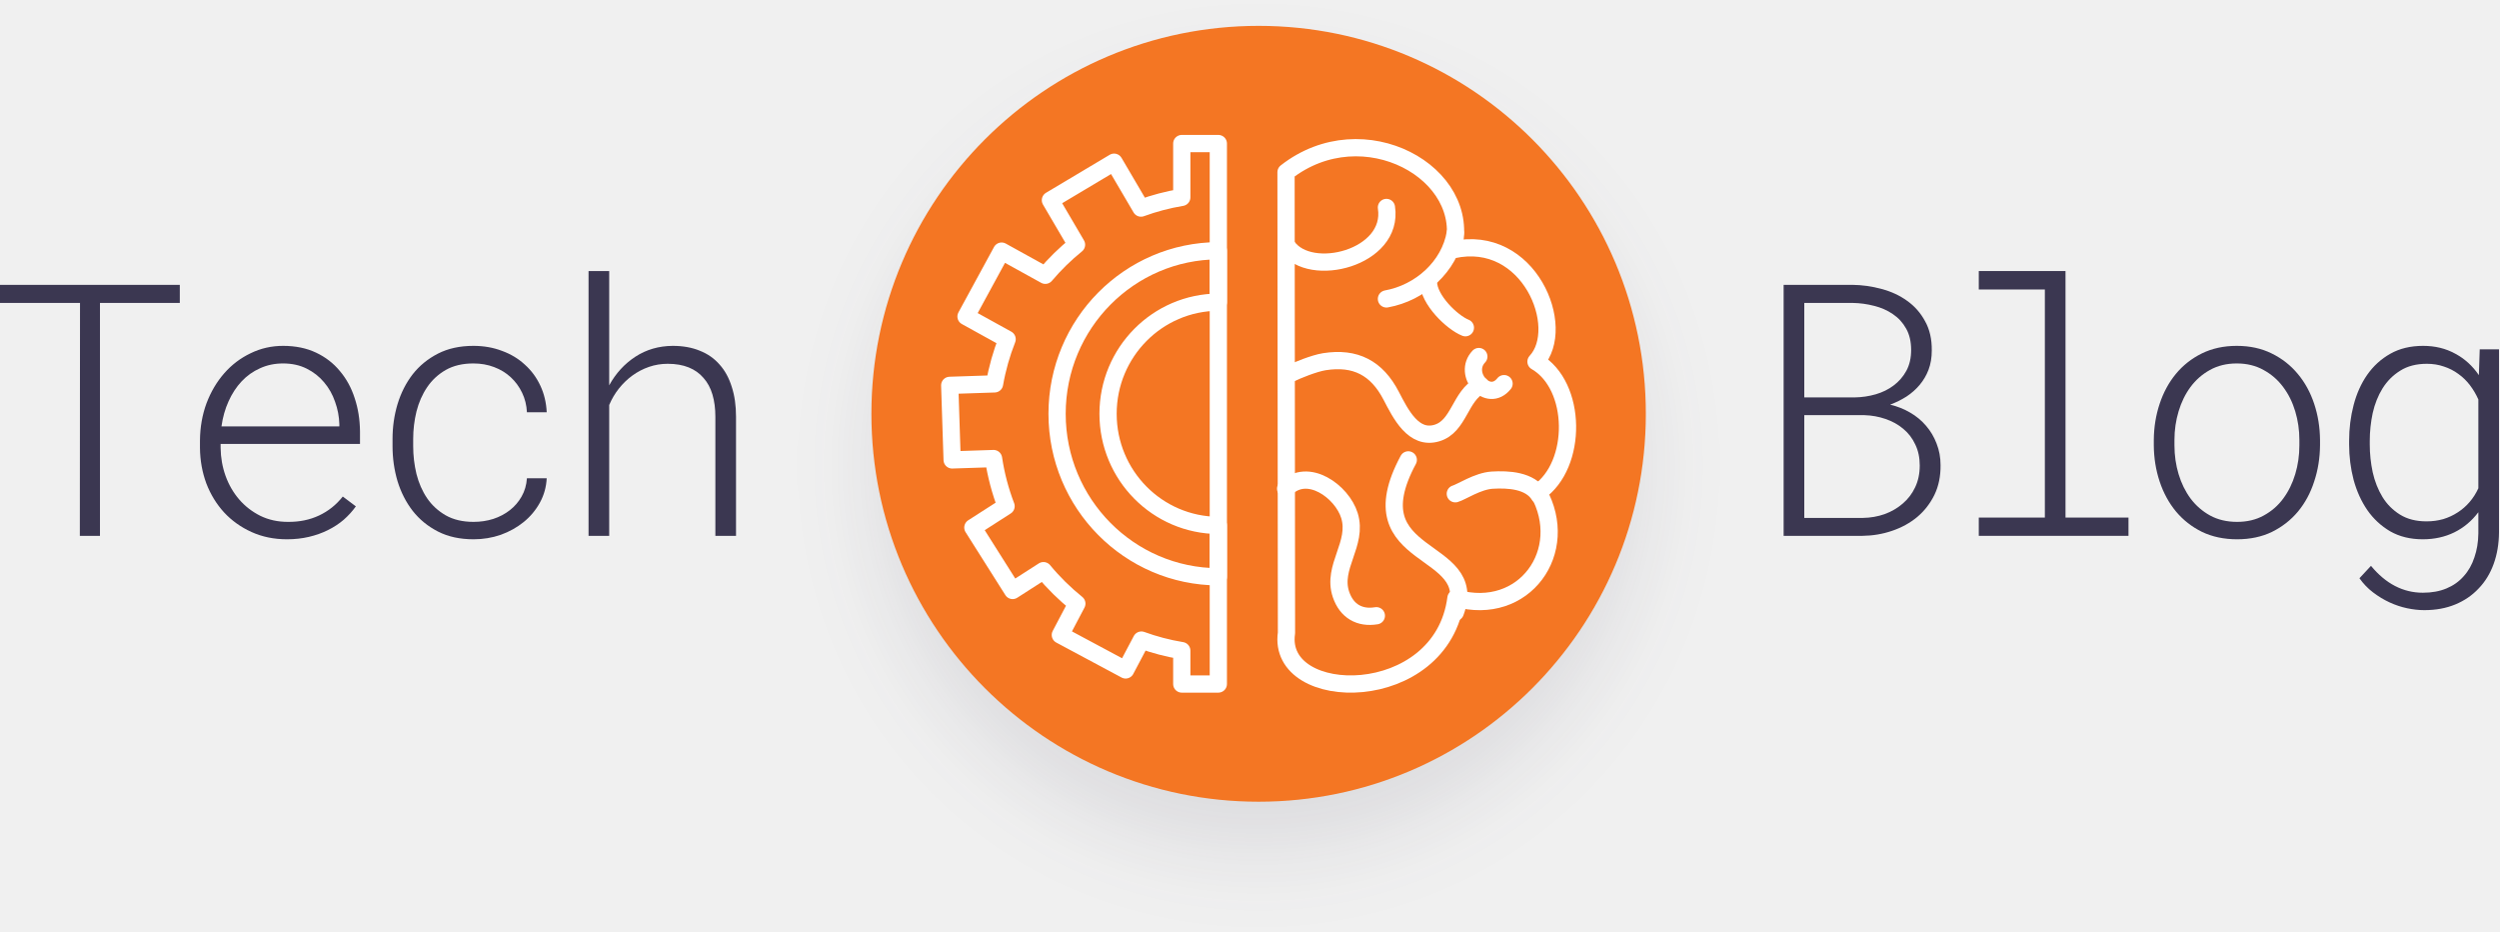
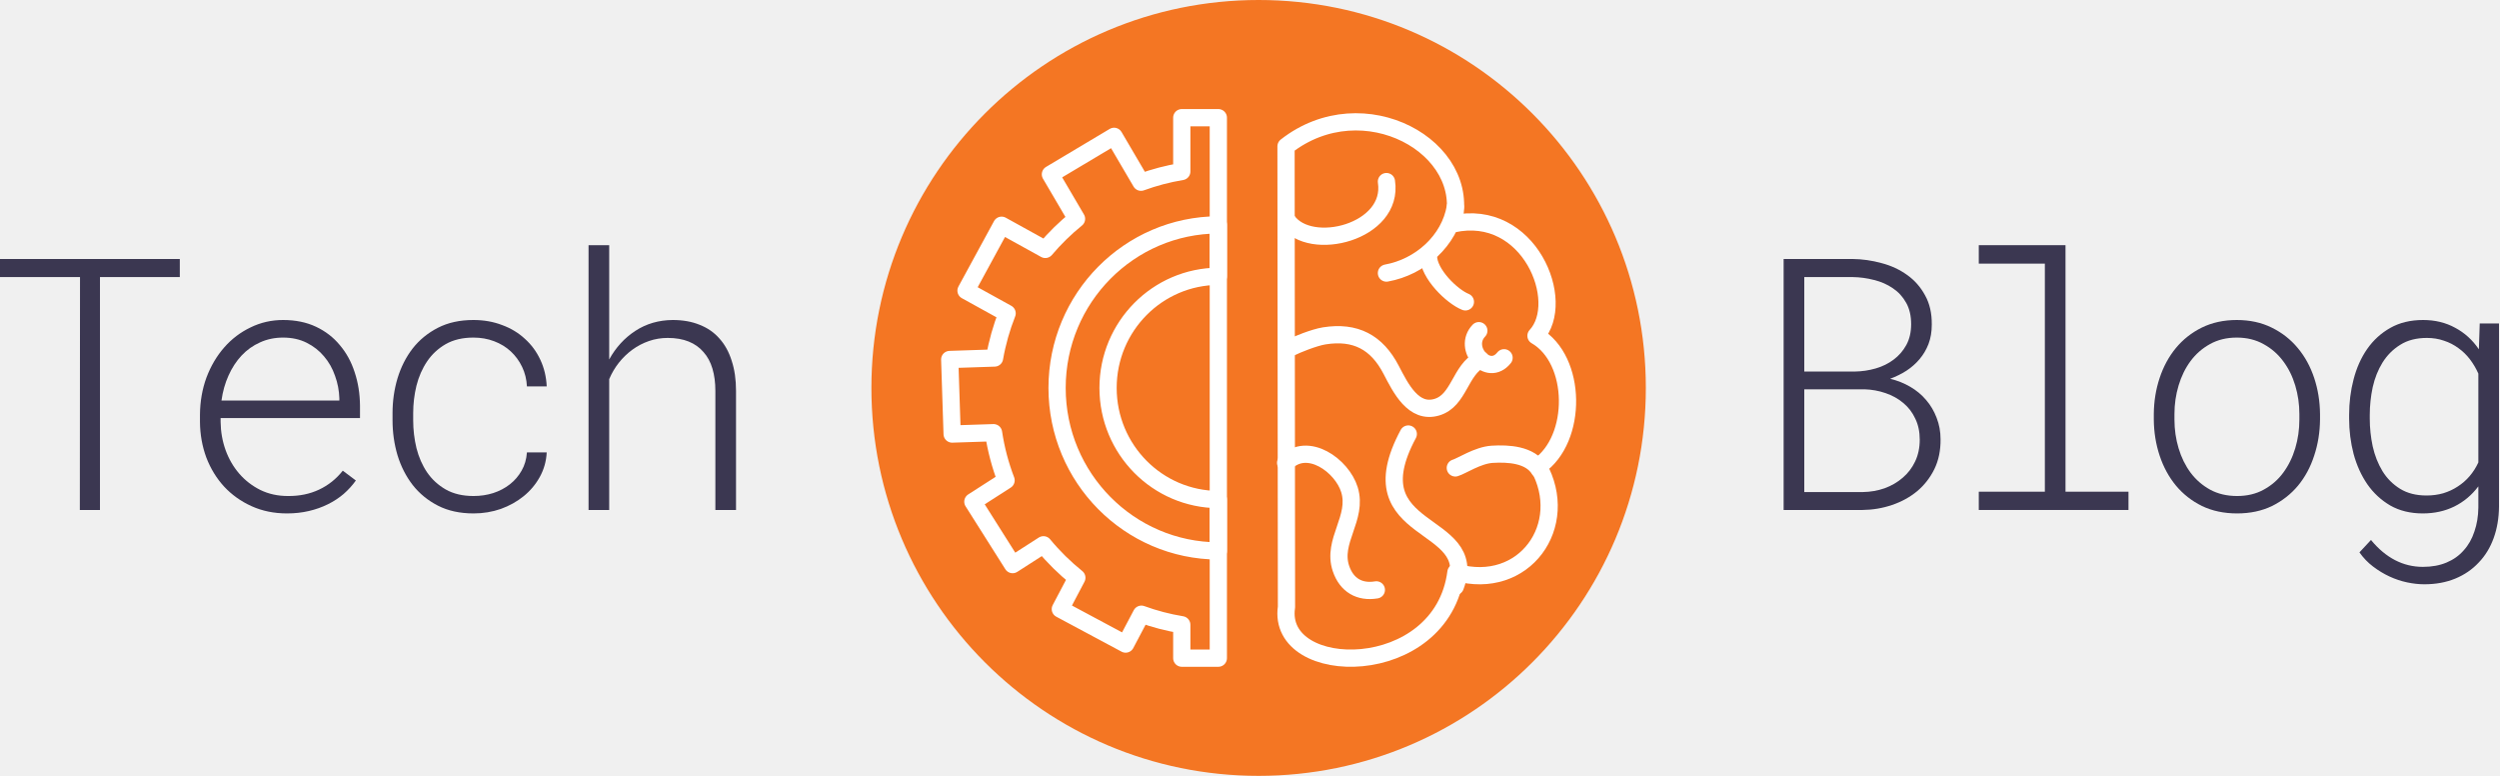
- <svg xmlns="http://www.w3.org/2000/svg" width="580" height="216" viewBox="0 0 580 216" fill="none">
-   <path d="M41.734 70.281H23.203V124.315H18.531L18.571 70.281H0V66.082H41.734V70.281Z" fill="#3B3751" />
-   <path d="M66.62 125.115C63.611 125.115 60.869 124.555 58.393 123.435C55.916 122.315 53.786 120.795 52.003 118.875C50.245 116.956 48.874 114.716 47.889 112.156C46.931 109.57 46.438 106.823 46.411 103.917V102.197C46.438 99.104 46.944 96.225 47.929 93.558C48.941 90.892 50.312 88.572 52.043 86.599C53.773 84.626 55.81 83.08 58.153 81.96C60.496 80.813 63.012 80.24 65.701 80.24C68.576 80.24 71.119 80.76 73.329 81.8C75.539 82.84 77.389 84.266 78.88 86.079C80.398 87.866 81.543 89.959 82.315 92.359C83.114 94.758 83.526 97.331 83.553 100.078V102.997H51.204V103.917C51.231 106.184 51.617 108.357 52.362 110.436C53.108 112.489 54.159 114.303 55.517 115.876C56.875 117.449 58.512 118.715 60.429 119.675C62.346 120.608 64.476 121.075 66.819 121.075C69.482 121.102 71.891 120.608 74.048 119.595C76.204 118.582 78.042 117.116 79.559 115.196L82.594 117.475C81.796 118.595 80.85 119.635 79.759 120.595C78.667 121.528 77.442 122.328 76.085 122.995C74.753 123.661 73.289 124.181 71.692 124.555C70.094 124.928 68.403 125.115 66.62 125.115ZM65.701 84.32C63.758 84.32 61.974 84.693 60.349 85.439C58.725 86.159 57.301 87.172 56.076 88.479C54.852 89.785 53.84 91.332 53.041 93.118C52.242 94.878 51.697 96.811 51.404 98.918H78.76V98.398C78.707 96.611 78.374 94.878 77.762 93.198C77.176 91.492 76.324 89.986 75.206 88.679C74.115 87.373 72.77 86.319 71.172 85.519C69.575 84.719 67.751 84.32 65.701 84.32Z" fill="#3B3751" />
-   <path d="M109.916 121.075C111.514 121.075 113.031 120.848 114.469 120.395C115.933 119.915 117.225 119.235 118.343 118.355C119.461 117.475 120.366 116.422 121.058 115.196C121.777 113.943 122.19 112.529 122.297 110.956H126.889C126.783 113.009 126.25 114.902 125.292 116.636C124.333 118.369 123.082 119.862 121.538 121.115C119.993 122.368 118.223 123.355 116.226 124.075C114.229 124.768 112.126 125.115 109.916 125.115C106.748 125.115 103.992 124.515 101.649 123.315C99.306 122.115 97.349 120.515 95.778 118.515C94.234 116.516 93.063 114.223 92.264 111.636C91.492 109.023 91.106 106.317 91.106 103.517V101.837C91.106 99.038 91.492 96.345 92.264 93.758C93.063 91.145 94.234 88.839 95.778 86.839C97.349 84.839 99.306 83.24 101.649 82.04C103.992 80.84 106.734 80.24 109.876 80.24C112.272 80.24 114.482 80.627 116.506 81.4C118.556 82.146 120.326 83.213 121.817 84.6C123.335 85.959 124.533 87.586 125.412 89.479C126.29 91.345 126.783 93.398 126.889 95.638H122.297C122.217 94.012 121.844 92.505 121.178 91.119C120.513 89.732 119.634 88.532 118.542 87.519C117.451 86.506 116.16 85.719 114.669 85.159C113.204 84.6 111.607 84.32 109.876 84.32C107.373 84.32 105.23 84.826 103.446 85.839C101.689 86.853 100.251 88.186 99.133 89.839C98.015 91.492 97.189 93.372 96.657 95.478C96.151 97.558 95.898 99.678 95.898 101.837V103.517C95.898 105.704 96.151 107.85 96.657 109.956C97.189 112.063 98.015 113.943 99.133 115.596C100.251 117.222 101.689 118.542 103.446 119.555C105.23 120.568 107.387 121.075 109.916 121.075Z" fill="#3B3751" />
-   <path d="M141.391 89.399C142.909 86.626 144.932 84.413 147.462 82.76C149.991 81.106 152.88 80.267 156.128 80.24C158.497 80.24 160.588 80.613 162.398 81.36C164.235 82.08 165.766 83.146 166.991 84.559C168.242 85.946 169.187 87.666 169.826 89.719C170.492 91.745 170.825 94.065 170.825 96.678V124.315H166.032V96.678C166.032 94.758 165.806 93.038 165.353 91.519C164.901 89.999 164.208 88.719 163.277 87.679C162.371 86.612 161.227 85.799 159.842 85.239C158.458 84.679 156.833 84.4 154.97 84.4C153.452 84.4 152.001 84.639 150.617 85.119C149.232 85.599 147.954 86.266 146.783 87.119C145.611 87.972 144.56 88.986 143.628 90.159C142.722 91.305 141.977 92.572 141.391 93.958V124.315H136.599V62.882H141.391V89.399Z" fill="#3B3751" />
-   <path d="M413.968 124.315V66.082H429.863C432.206 66.108 434.482 66.428 436.692 67.042C438.928 67.628 440.912 68.548 442.642 69.801C444.373 71.028 445.758 72.601 446.796 74.521C447.861 76.414 448.38 78.68 448.353 81.32C448.353 82.973 448.1 84.466 447.595 85.799C447.089 87.106 446.397 88.279 445.518 89.319C444.666 90.332 443.654 91.225 442.483 91.999C441.311 92.745 440.047 93.372 438.689 93.878C440.366 94.278 441.91 94.891 443.321 95.718C444.759 96.545 445.997 97.571 447.036 98.798C448.074 99.998 448.886 101.371 449.472 102.917C450.084 104.464 450.39 106.13 450.39 107.917C450.417 110.503 449.938 112.809 448.952 114.836C447.967 116.836 446.636 118.542 444.959 119.955C443.281 121.342 441.338 122.408 439.128 123.155C436.945 123.901 434.655 124.288 432.259 124.315H413.968ZM418.76 96.318V120.155H432.379C434.136 120.129 435.813 119.835 437.411 119.275C439.008 118.689 440.406 117.875 441.604 116.836C442.829 115.796 443.787 114.543 444.48 113.076C445.198 111.583 445.558 109.89 445.558 107.997C445.558 106.157 445.212 104.53 444.519 103.117C443.854 101.677 442.922 100.464 441.724 99.478C440.552 98.491 439.181 97.731 437.61 97.198C436.066 96.665 434.442 96.371 432.738 96.318H418.76ZM418.76 92.198H430.462C432.139 92.172 433.763 91.932 435.334 91.479C436.905 91.025 438.289 90.345 439.487 89.439C440.712 88.532 441.697 87.399 442.443 86.039C443.188 84.679 443.561 83.066 443.561 81.2C443.561 79.253 443.175 77.6 442.403 76.24C441.631 74.854 440.606 73.734 439.328 72.881C438.05 72.001 436.599 71.361 434.975 70.961C433.35 70.534 431.686 70.308 429.982 70.281H418.76V92.198Z" fill="#3B3751" />
-   <path d="M459.261 62.882H479.389V120.075H494.006V124.315H459.261V120.075H474.597V67.162H459.261V62.882Z" fill="#3B3751" />
-   <path d="M499.882 102.037C499.908 99.104 500.361 96.318 501.24 93.678C502.118 91.039 503.369 88.732 504.994 86.759C506.644 84.759 508.654 83.173 511.024 82C513.42 80.827 516.123 80.24 519.131 80.24C522.166 80.24 524.869 80.827 527.238 82C529.635 83.173 531.658 84.759 533.309 86.759C534.96 88.732 536.224 91.039 537.103 93.678C537.982 96.318 538.434 99.104 538.461 102.037V103.357C538.434 106.29 537.982 109.077 537.103 111.716C536.251 114.356 535 116.676 533.349 118.675C531.698 120.648 529.688 122.222 527.318 123.395C524.949 124.541 522.246 125.115 519.211 125.115C516.176 125.115 513.46 124.541 511.064 123.395C508.694 122.222 506.684 120.648 505.034 118.675C503.383 116.676 502.118 114.356 501.24 111.716C500.361 109.077 499.908 106.29 499.882 103.357V102.037ZM504.674 103.357C504.674 105.65 504.994 107.863 505.633 109.996C506.272 112.129 507.203 114.023 508.428 115.676C509.653 117.302 511.157 118.609 512.941 119.595C514.752 120.582 516.842 121.075 519.211 121.075C521.554 121.075 523.618 120.582 525.401 119.595C527.212 118.609 528.716 117.302 529.914 115.676C531.139 114.023 532.071 112.129 532.71 109.996C533.349 107.863 533.668 105.65 533.668 103.357V102.037C533.668 99.771 533.349 97.571 532.71 95.438C532.071 93.305 531.139 91.425 529.914 89.799C528.69 88.146 527.172 86.826 525.361 85.839C523.551 84.826 521.474 84.32 519.131 84.32C516.788 84.32 514.712 84.826 512.901 85.839C511.117 86.826 509.613 88.146 508.388 89.799C507.19 91.425 506.272 93.305 505.633 95.438C504.994 97.571 504.674 99.771 504.674 102.037V103.357Z" fill="#3B3751" />
-   <path d="M545.215 102.277C545.215 99.398 545.561 96.638 546.253 93.998C546.946 91.332 547.997 88.986 549.408 86.959C550.846 84.906 552.63 83.28 554.76 82.08C556.916 80.853 559.459 80.24 562.388 80.24C565.157 80.24 567.633 80.84 569.816 82.04C572.026 83.213 573.863 84.879 575.327 87.039L575.527 81.04H580V123.555C579.973 126.194 579.561 128.621 578.762 130.834C577.963 133.047 576.805 134.94 575.287 136.513C573.796 138.113 571.986 139.353 569.856 140.233C567.726 141.113 565.33 141.553 562.667 141.553C561.389 141.553 560.058 141.406 558.674 141.113C557.289 140.819 555.931 140.366 554.6 139.753C553.269 139.14 551.991 138.366 550.766 137.433C549.568 136.527 548.516 135.433 547.611 134.153L550.287 131.274C553.721 135.433 557.742 137.513 562.348 137.513C564.398 137.513 566.222 137.18 567.819 136.513C569.417 135.847 570.748 134.9 571.813 133.674C572.905 132.474 573.73 131.021 574.289 129.314C574.875 127.634 575.181 125.781 575.208 123.755V118.835C573.69 120.862 571.826 122.422 569.616 123.515C567.433 124.581 564.997 125.115 562.308 125.115C559.432 125.115 556.916 124.501 554.76 123.275C552.63 122.022 550.859 120.382 549.448 118.355C548.037 116.302 546.972 113.956 546.253 111.316C545.561 108.65 545.215 105.917 545.215 103.117V102.277ZM550.007 103.117C550.007 105.277 550.234 107.423 550.686 109.556C551.166 111.69 551.924 113.609 552.963 115.316C554.001 116.996 555.359 118.355 557.036 119.395C558.714 120.435 560.764 120.955 563.187 120.955C564.544 120.955 565.836 120.782 567.06 120.435C568.285 120.062 569.403 119.542 570.415 118.875C571.453 118.209 572.372 117.409 573.171 116.476C573.996 115.516 574.675 114.449 575.208 113.276V92.678C574.675 91.479 574.023 90.372 573.251 89.359C572.479 88.346 571.587 87.479 570.575 86.759C569.563 86.013 568.445 85.439 567.22 85.039C565.995 84.613 564.678 84.4 563.266 84.4C560.817 84.4 558.754 84.933 557.076 85.999C555.399 87.039 554.028 88.412 552.963 90.119C551.924 91.799 551.166 93.705 550.686 95.838C550.234 97.971 550.007 100.118 550.007 102.277V103.117Z" fill="#3B3751" />
-   <g filter="url(#filter0_d)">
-     <ellipse cx="292.117" cy="96" rx="89.869" ry="90" fill="#F47623" />
-   </g>
-   <path d="M298.582 146.834C296.12 163.568 334.652 164.079 337.914 138.775C353.766 143.251 364.712 127.828 357.046 114.197C366.239 107.874 366.068 89.428 356.49 83.9C363.808 76.037 354.926 54.021 337.224 57.949C342.062 40.267 316.461 25.866 298.478 39.953L298.582 146.834Z" stroke="white" stroke-width="4" stroke-miterlimit="10" stroke-linecap="round" stroke-linejoin="round" />
-   <path d="M337.768 54.021C336.448 61.865 329.601 67.941 321.782 69.351" stroke="white" stroke-width="4" stroke-miterlimit="10" stroke-linecap="round" stroke-linejoin="round" />
-   <path d="M321.782 48.129C323.59 59.851 304.073 64.77 298.771 57.167" stroke="white" stroke-width="4" stroke-miterlimit="10" stroke-linecap="round" stroke-linejoin="round" />
-   <path d="M331.531 65.423C331.561 69.536 337.022 74.806 340.107 76.031" stroke="white" stroke-width="4" stroke-miterlimit="10" stroke-linecap="round" stroke-linejoin="round" />
-   <path d="M343.62 89.397C338.812 91.848 338.702 98.897 333.498 100.461C328.043 102.099 325.074 96.022 322.881 91.811C319.54 85.377 314.58 82.773 307.36 83.918C305.002 84.293 300.915 85.956 299.553 86.651" stroke="white" stroke-width="4" stroke-miterlimit="10" stroke-linecap="round" stroke-linejoin="round" />
-   <path d="M349.081 89.003C345.342 93.676 339.35 86.775 343.229 82.717" stroke="white" stroke-width="4" stroke-miterlimit="10" stroke-linecap="round" stroke-linejoin="round" />
-   <path d="M298.386 113.378C303.505 108.231 311.483 114.037 313.199 119.609C315.227 126.172 309.064 131.516 311.233 137.907C312.546 141.785 315.57 143.497 319.442 142.851" stroke="white" stroke-width="4" stroke-miterlimit="10" stroke-linecap="round" stroke-linejoin="round" />
-   <path d="M337.768 142.062C343.778 126.209 313.981 130.672 326.852 106.692" stroke="white" stroke-width="4" stroke-miterlimit="10" stroke-linecap="round" stroke-linejoin="round" />
-   <path d="M357.266 114.948C355.128 111.426 350.033 111.168 346.32 111.396C342.96 111.605 339.185 114.154 337.768 114.554" stroke="white" stroke-width="4" stroke-miterlimit="10" stroke-linecap="round" stroke-linejoin="round" />
-   <path d="M220.985 106.698L220.423 89.404L230.826 89.059C231.455 85.469 232.439 82.003 233.746 78.697L224.205 73.427L232.463 58.257L242.609 63.865C244.796 61.28 247.221 58.903 249.854 56.773L243.794 46.448L258.571 37.632L264.82 48.277C267.849 47.168 271.02 46.331 274.282 45.789V33.303H282.766V158.692H274.282V150.947C271.05 150.417 267.917 149.592 264.911 148.496L261.252 155.423L246.097 147.308L249.927 140.037C247.099 137.753 244.497 135.198 242.182 132.39L235.023 136.989L225.793 122.392L233.502 117.442C232.158 113.926 231.168 110.22 230.594 106.384L220.985 106.698Z" stroke="white" stroke-width="4" stroke-miterlimit="10" stroke-linecap="round" stroke-linejoin="round" />
-   <path d="M282.773 58.171V70.102C268.626 70.158 257.173 81.726 257.173 95.998C257.173 110.269 268.62 121.844 282.773 121.893V133.819C262.096 133.763 245.341 116.851 245.341 95.998C245.341 75.139 262.096 58.226 282.773 58.171Z" stroke="white" stroke-width="4" stroke-miterlimit="10" stroke-linecap="round" stroke-linejoin="round" />
-   <defs>
-     <filter id="filter0_d" x="184.248" y="0" width="215.738" height="216" filterUnits="userSpaceOnUse" color-interpolation-filters="sRGB">
-       <feFlood flood-opacity="0" result="BackgroundImageFix" />
-       <feColorMatrix in="SourceAlpha" type="matrix" values="0 0 0 0 0 0 0 0 0 0 0 0 0 0 0 0 0 0 127 0" />
-       <feOffset dy="12" />
-       <feGaussianBlur stdDeviation="9" />
-       <feColorMatrix type="matrix" values="0 0 0 0 0.231 0 0 0 0 0.216 0 0 0 0 0.318 0 0 0 0.1 0" />
-       <feBlend mode="normal" in2="BackgroundImageFix" result="effect1_dropShadow" />
-       <feBlend mode="normal" in="SourceGraphic" in2="effect1_dropShadow" result="shape" />
-     </filter>
-   </defs>
+ <svg xmlns="http://www.w3.org/2000/svg" width="580" height="180" viewBox="0 0 580 180" fill="none">
+   <path d="M41.734 64.281H23.203V118.315H18.531L18.571 64.281H0V60.082H41.734V64.281Z" fill="#3B3751" />
+   <path d="M66.62 119.115C63.611 119.115 60.869 118.555 58.393 117.435C55.916 116.315 53.786 114.795 52.003 112.875C50.245 110.956 48.874 108.716 47.889 106.156C46.931 103.57 46.438 100.823 46.411 97.917V96.197C46.438 93.104 46.944 90.225 47.929 87.558C48.941 84.892 50.312 82.572 52.043 80.599C53.773 78.626 55.81 77.08 58.153 75.96C60.496 74.813 63.012 74.24 65.701 74.24C68.576 74.24 71.119 74.76 73.329 75.8C75.539 76.84 77.389 78.266 78.88 80.079C80.398 81.866 81.543 83.959 82.315 86.359C83.114 88.758 83.526 91.331 83.553 94.078V96.997H51.204V97.917C51.231 100.184 51.617 102.357 52.362 104.436C53.108 106.489 54.159 108.303 55.517 109.876C56.875 111.449 58.512 112.715 60.429 113.675C62.346 114.608 64.476 115.075 66.819 115.075C69.482 115.102 71.891 114.608 74.048 113.595C76.204 112.582 78.042 111.116 79.559 109.196L82.594 111.475C81.796 112.595 80.85 113.635 79.759 114.595C78.667 115.528 77.442 116.328 76.085 116.995C74.753 117.661 73.289 118.181 71.692 118.555C70.094 118.928 68.403 119.115 66.62 119.115ZM65.701 78.32C63.758 78.32 61.974 78.693 60.349 79.439C58.725 80.159 57.301 81.172 56.076 82.479C54.852 83.785 53.84 85.332 53.041 87.118C52.242 88.878 51.697 90.811 51.404 92.918H78.76V92.398C78.707 90.611 78.374 88.878 77.762 87.198C77.176 85.492 76.324 83.986 75.206 82.679C74.115 81.373 72.77 80.319 71.172 79.519C69.575 78.719 67.751 78.32 65.701 78.32Z" fill="#3B3751" />
+   <path d="M109.916 115.075C111.514 115.075 113.031 114.848 114.469 114.395C115.933 113.915 117.225 113.235 118.343 112.355C119.461 111.475 120.366 110.422 121.058 109.196C121.777 107.943 122.19 106.529 122.297 104.956H126.889C126.783 107.009 126.25 108.902 125.292 110.636C124.333 112.369 123.082 113.862 121.538 115.115C119.993 116.368 118.223 117.355 116.226 118.075C114.229 118.768 112.126 119.115 109.916 119.115C106.748 119.115 103.992 118.515 101.649 117.315C99.306 116.115 97.349 114.515 95.778 112.515C94.234 110.516 93.063 108.223 92.264 105.636C91.492 103.023 91.106 100.317 91.106 97.517V95.837C91.106 93.038 91.492 90.345 92.264 87.758C93.063 85.145 94.234 82.839 95.778 80.839C97.349 78.839 99.306 77.24 101.649 76.04C103.992 74.84 106.734 74.24 109.876 74.24C112.272 74.24 114.482 74.627 116.506 75.4C118.556 76.146 120.326 77.213 121.817 78.6C123.335 79.959 124.533 81.586 125.412 83.479C126.29 85.345 126.783 87.398 126.889 89.638H122.297C122.217 88.012 121.844 86.505 121.178 85.119C120.513 83.732 119.634 82.532 118.542 81.519C117.451 80.506 116.16 79.719 114.669 79.159C113.204 78.6 111.607 78.32 109.876 78.32C107.373 78.32 105.23 78.826 103.446 79.839C101.689 80.853 100.251 82.186 99.133 83.839C98.015 85.492 97.189 87.372 96.657 89.478C96.151 91.558 95.898 93.678 95.898 95.837V97.517C95.898 99.704 96.151 101.85 96.657 103.956C97.189 106.063 98.015 107.943 99.133 109.596C100.251 111.222 101.689 112.542 103.446 113.555C105.23 114.568 107.387 115.075 109.916 115.075Z" fill="#3B3751" />
+   <path d="M141.391 83.399C142.909 80.626 144.932 78.413 147.462 76.76C149.991 75.106 152.88 74.267 156.128 74.24C158.497 74.24 160.588 74.613 162.398 75.36C164.235 76.08 165.766 77.146 166.991 78.559C168.242 79.946 169.187 81.666 169.826 83.719C170.492 85.745 170.825 88.065 170.825 90.678V118.315H166.032V90.678C166.032 88.758 165.806 87.038 165.353 85.519C164.901 83.999 164.208 82.719 163.277 81.679C162.371 80.612 161.227 79.799 159.842 79.239C158.458 78.679 156.833 78.4 154.97 78.4C153.452 78.4 152.001 78.639 150.617 79.119C149.232 79.599 147.954 80.266 146.783 81.119C145.611 81.972 144.56 82.986 143.628 84.159C142.722 85.305 141.977 86.572 141.391 87.958V118.315H136.599V56.882H141.391V83.399Z" fill="#3B3751" />
+   <path d="M413.968 118.315V60.082H429.863C432.206 60.108 434.482 60.428 436.692 61.042C438.928 61.628 440.912 62.548 442.642 63.801C444.373 65.028 445.758 66.601 446.796 68.521C447.861 70.414 448.38 72.68 448.353 75.32C448.353 76.973 448.1 78.466 447.595 79.799C447.089 81.106 446.397 82.279 445.518 83.319C444.666 84.332 443.654 85.225 442.483 85.999C441.311 86.745 440.047 87.372 438.689 87.878C440.366 88.278 441.91 88.891 443.321 89.718C444.759 90.545 445.997 91.571 447.036 92.798C448.074 93.998 448.886 95.371 449.472 96.917C450.084 98.464 450.39 100.13 450.39 101.917C450.417 104.503 449.938 106.809 448.952 108.836C447.967 110.836 446.636 112.542 444.959 113.955C443.281 115.342 441.338 116.408 439.128 117.155C436.945 117.901 434.655 118.288 432.259 118.315H413.968ZM418.76 90.318V114.155H432.379C434.136 114.129 435.813 113.835 437.411 113.275C439.008 112.689 440.406 111.875 441.604 110.836C442.829 109.796 443.787 108.543 444.48 107.076C445.198 105.583 445.558 103.89 445.558 101.997C445.558 100.157 445.212 98.53 444.519 97.117C443.854 95.677 442.922 94.464 441.724 93.478C440.552 92.491 439.181 91.731 437.61 91.198C436.066 90.665 434.442 90.371 432.738 90.318H418.76ZM418.76 86.198H430.462C432.139 86.172 433.763 85.932 435.334 85.479C436.905 85.025 438.289 84.345 439.487 83.439C440.712 82.532 441.697 81.399 442.443 80.039C443.188 78.679 443.561 77.066 443.561 75.2C443.561 73.253 443.175 71.6 442.403 70.24C441.631 68.854 440.606 67.734 439.328 66.881C438.05 66.001 436.599 65.361 434.975 64.961C433.35 64.534 431.686 64.308 429.982 64.281H418.76V86.198Z" fill="#3B3751" />
+   <path d="M459.261 56.882H479.389V114.075H494.006V118.315H459.261V114.075H474.597V61.162H459.261V56.882Z" fill="#3B3751" />
+   <path d="M499.882 96.037C499.908 93.104 500.361 90.318 501.24 87.678C502.118 85.039 503.369 82.732 504.994 80.759C506.644 78.759 508.654 77.173 511.024 76C513.42 74.827 516.123 74.24 519.131 74.24C522.166 74.24 524.869 74.827 527.238 76C529.635 77.173 531.658 78.759 533.309 80.759C534.96 82.732 536.224 85.039 537.103 87.678C537.982 90.318 538.434 93.104 538.461 96.037V97.357C538.434 100.29 537.982 103.077 537.103 105.716C536.251 108.356 535 110.676 533.349 112.675C531.698 114.648 529.688 116.222 527.318 117.395C524.949 118.541 522.246 119.115 519.211 119.115C516.176 119.115 513.46 118.541 511.064 117.395C508.694 116.222 506.684 114.648 505.034 112.675C503.383 110.676 502.118 108.356 501.24 105.716C500.361 103.077 499.908 100.29 499.882 97.357V96.037ZM504.674 97.357C504.674 99.65 504.994 101.863 505.633 103.996C506.272 106.129 507.203 108.023 508.428 109.676C509.653 111.302 511.157 112.609 512.941 113.595C514.752 114.582 516.842 115.075 519.211 115.075C521.554 115.075 523.618 114.582 525.401 113.595C527.212 112.609 528.716 111.302 529.914 109.676C531.139 108.023 532.071 106.129 532.71 103.996C533.349 101.863 533.668 99.65 533.668 97.357V96.037C533.668 93.771 533.349 91.571 532.71 89.438C532.071 87.305 531.139 85.425 529.914 83.799C528.69 82.146 527.172 80.826 525.361 79.839C523.551 78.826 521.474 78.32 519.131 78.32C516.788 78.32 514.712 78.826 512.901 79.839C511.117 80.826 509.613 82.146 508.388 83.799C507.19 85.425 506.272 87.305 505.633 89.438C504.994 91.571 504.674 93.771 504.674 96.037V97.357Z" fill="#3B3751" />
+   <path d="M545.215 96.277C545.215 93.398 545.561 90.638 546.253 87.998C546.946 85.332 547.997 82.986 549.408 80.959C550.846 78.906 552.63 77.28 554.76 76.08C556.916 74.853 559.459 74.24 562.388 74.24C565.157 74.24 567.633 74.84 569.816 76.04C572.026 77.213 573.863 78.879 575.327 81.039L575.527 75.04H580V117.555C579.973 120.194 579.561 122.621 578.762 124.834C577.963 127.047 576.805 128.94 575.287 130.513C573.796 132.113 571.986 133.353 569.856 134.233C567.726 135.113 565.33 135.553 562.667 135.553C561.389 135.553 560.058 135.406 558.674 135.113C557.289 134.819 555.931 134.366 554.6 133.753C553.269 133.14 551.991 132.366 550.766 131.433C549.568 130.527 548.516 129.433 547.611 128.153L550.287 125.274C553.721 129.433 557.742 131.513 562.348 131.513C564.398 131.513 566.222 131.18 567.819 130.513C569.417 129.847 570.748 128.9 571.813 127.674C572.905 126.474 573.73 125.021 574.289 123.314C574.875 121.634 575.181 119.781 575.208 117.755V112.835C573.69 114.862 571.826 116.422 569.616 117.515C567.433 118.581 564.997 119.115 562.308 119.115C559.432 119.115 556.916 118.501 554.76 117.275C552.63 116.022 550.859 114.382 549.448 112.355C548.037 110.302 546.972 107.956 546.253 105.316C545.561 102.65 545.215 99.917 545.215 97.117V96.277ZM550.007 97.117C550.007 99.277 550.234 101.423 550.686 103.556C551.166 105.69 551.924 107.609 552.963 109.316C554.001 110.996 555.359 112.355 557.036 113.395C558.714 114.435 560.764 114.955 563.187 114.955C564.544 114.955 565.836 114.782 567.06 114.435C568.285 114.062 569.403 113.542 570.415 112.875C571.453 112.209 572.372 111.409 573.171 110.476C573.996 109.516 574.675 108.449 575.208 107.276V86.678C574.675 85.479 574.023 84.372 573.251 83.359C572.479 82.346 571.587 81.479 570.575 80.759C569.563 80.013 568.445 79.439 567.22 79.039C565.995 78.613 564.678 78.4 563.266 78.4C560.817 78.4 558.754 78.933 557.076 79.999C555.399 81.039 554.028 82.412 552.963 84.119C551.924 85.799 551.166 87.705 550.686 89.838C550.234 91.971 550.007 94.118 550.007 96.277V97.117Z" fill="#3B3751" />
+   <ellipse cx="292.117" cy="90" rx="89.869" ry="90" fill="#F47623" />
+   <path d="M298.582 140.834C296.12 157.568 334.652 158.079 337.914 132.775C353.766 137.251 364.712 121.828 357.046 108.197C366.239 101.874 366.068 83.428 356.49 77.9C363.808 70.037 354.926 48.021 337.224 51.949C342.062 34.267 316.461 19.866 298.478 33.953L298.582 140.834Z" stroke="white" stroke-width="4" stroke-miterlimit="10" stroke-linecap="round" stroke-linejoin="round" />
+   <path d="M337.768 48.021C336.448 55.865 329.601 61.941 321.782 63.351" stroke="white" stroke-width="4" stroke-miterlimit="10" stroke-linecap="round" stroke-linejoin="round" />
+   <path d="M321.782 42.129C323.59 53.851 304.073 58.77 298.771 51.167" stroke="white" stroke-width="4" stroke-miterlimit="10" stroke-linecap="round" stroke-linejoin="round" />
+   <path d="M331.531 59.423C331.561 63.536 337.022 68.806 340.107 70.031" stroke="white" stroke-width="4" stroke-miterlimit="10" stroke-linecap="round" stroke-linejoin="round" />
+   <path d="M343.62 83.397C338.812 85.848 338.702 92.897 333.498 94.461C328.043 96.099 325.074 90.022 322.881 85.811C319.54 79.377 314.58 76.773 307.36 77.918C305.002 78.293 300.915 79.956 299.553 80.651" stroke="white" stroke-width="4" stroke-miterlimit="10" stroke-linecap="round" stroke-linejoin="round" />
+   <path d="M349.081 83.003C345.342 87.676 339.35 80.775 343.229 76.717" stroke="white" stroke-width="4" stroke-miterlimit="10" stroke-linecap="round" stroke-linejoin="round" />
+   <path d="M298.386 107.378C303.505 102.231 311.483 108.037 313.199 113.609C315.227 120.172 309.064 125.516 311.233 131.907C312.546 135.785 315.57 137.497 319.442 136.851" stroke="white" stroke-width="4" stroke-miterlimit="10" stroke-linecap="round" stroke-linejoin="round" />
+   <path d="M337.768 136.062C343.778 120.209 313.981 124.672 326.852 100.692" stroke="white" stroke-width="4" stroke-miterlimit="10" stroke-linecap="round" stroke-linejoin="round" />
+   <path d="M357.266 108.948C355.128 105.426 350.033 105.168 346.32 105.396C342.96 105.605 339.185 108.154 337.768 108.554" stroke="white" stroke-width="4" stroke-miterlimit="10" stroke-linecap="round" stroke-linejoin="round" />
+   <path d="M220.985 100.698L220.423 83.404L230.826 83.059C231.455 79.469 232.439 76.003 233.746 72.697L224.205 67.427L232.463 52.257L242.609 57.865C244.796 55.28 247.221 52.903 249.854 50.773L243.794 40.448L258.571 31.631L264.82 42.277C267.849 41.168 271.02 40.331 274.282 39.789V27.303H282.766V152.692H274.282V144.947C271.05 144.417 267.917 143.592 264.911 142.496L261.252 149.423L246.097 141.308L249.927 134.037C247.099 131.753 244.497 129.198 242.182 126.39L235.023 130.989L225.793 116.392L233.502 111.442C232.158 107.926 231.168 104.22 230.594 100.384L220.985 100.698Z" stroke="white" stroke-width="4" stroke-miterlimit="10" stroke-linecap="round" stroke-linejoin="round" />
+   <path d="M282.773 52.171V64.102C268.626 64.158 257.173 75.726 257.173 89.998C257.173 104.269 268.62 115.844 282.773 115.893V127.819C262.096 127.763 245.341 110.851 245.341 89.998C245.341 69.139 262.096 52.226 282.773 52.171Z" stroke="white" stroke-width="4" stroke-miterlimit="10" stroke-linecap="round" stroke-linejoin="round" />
</svg>
